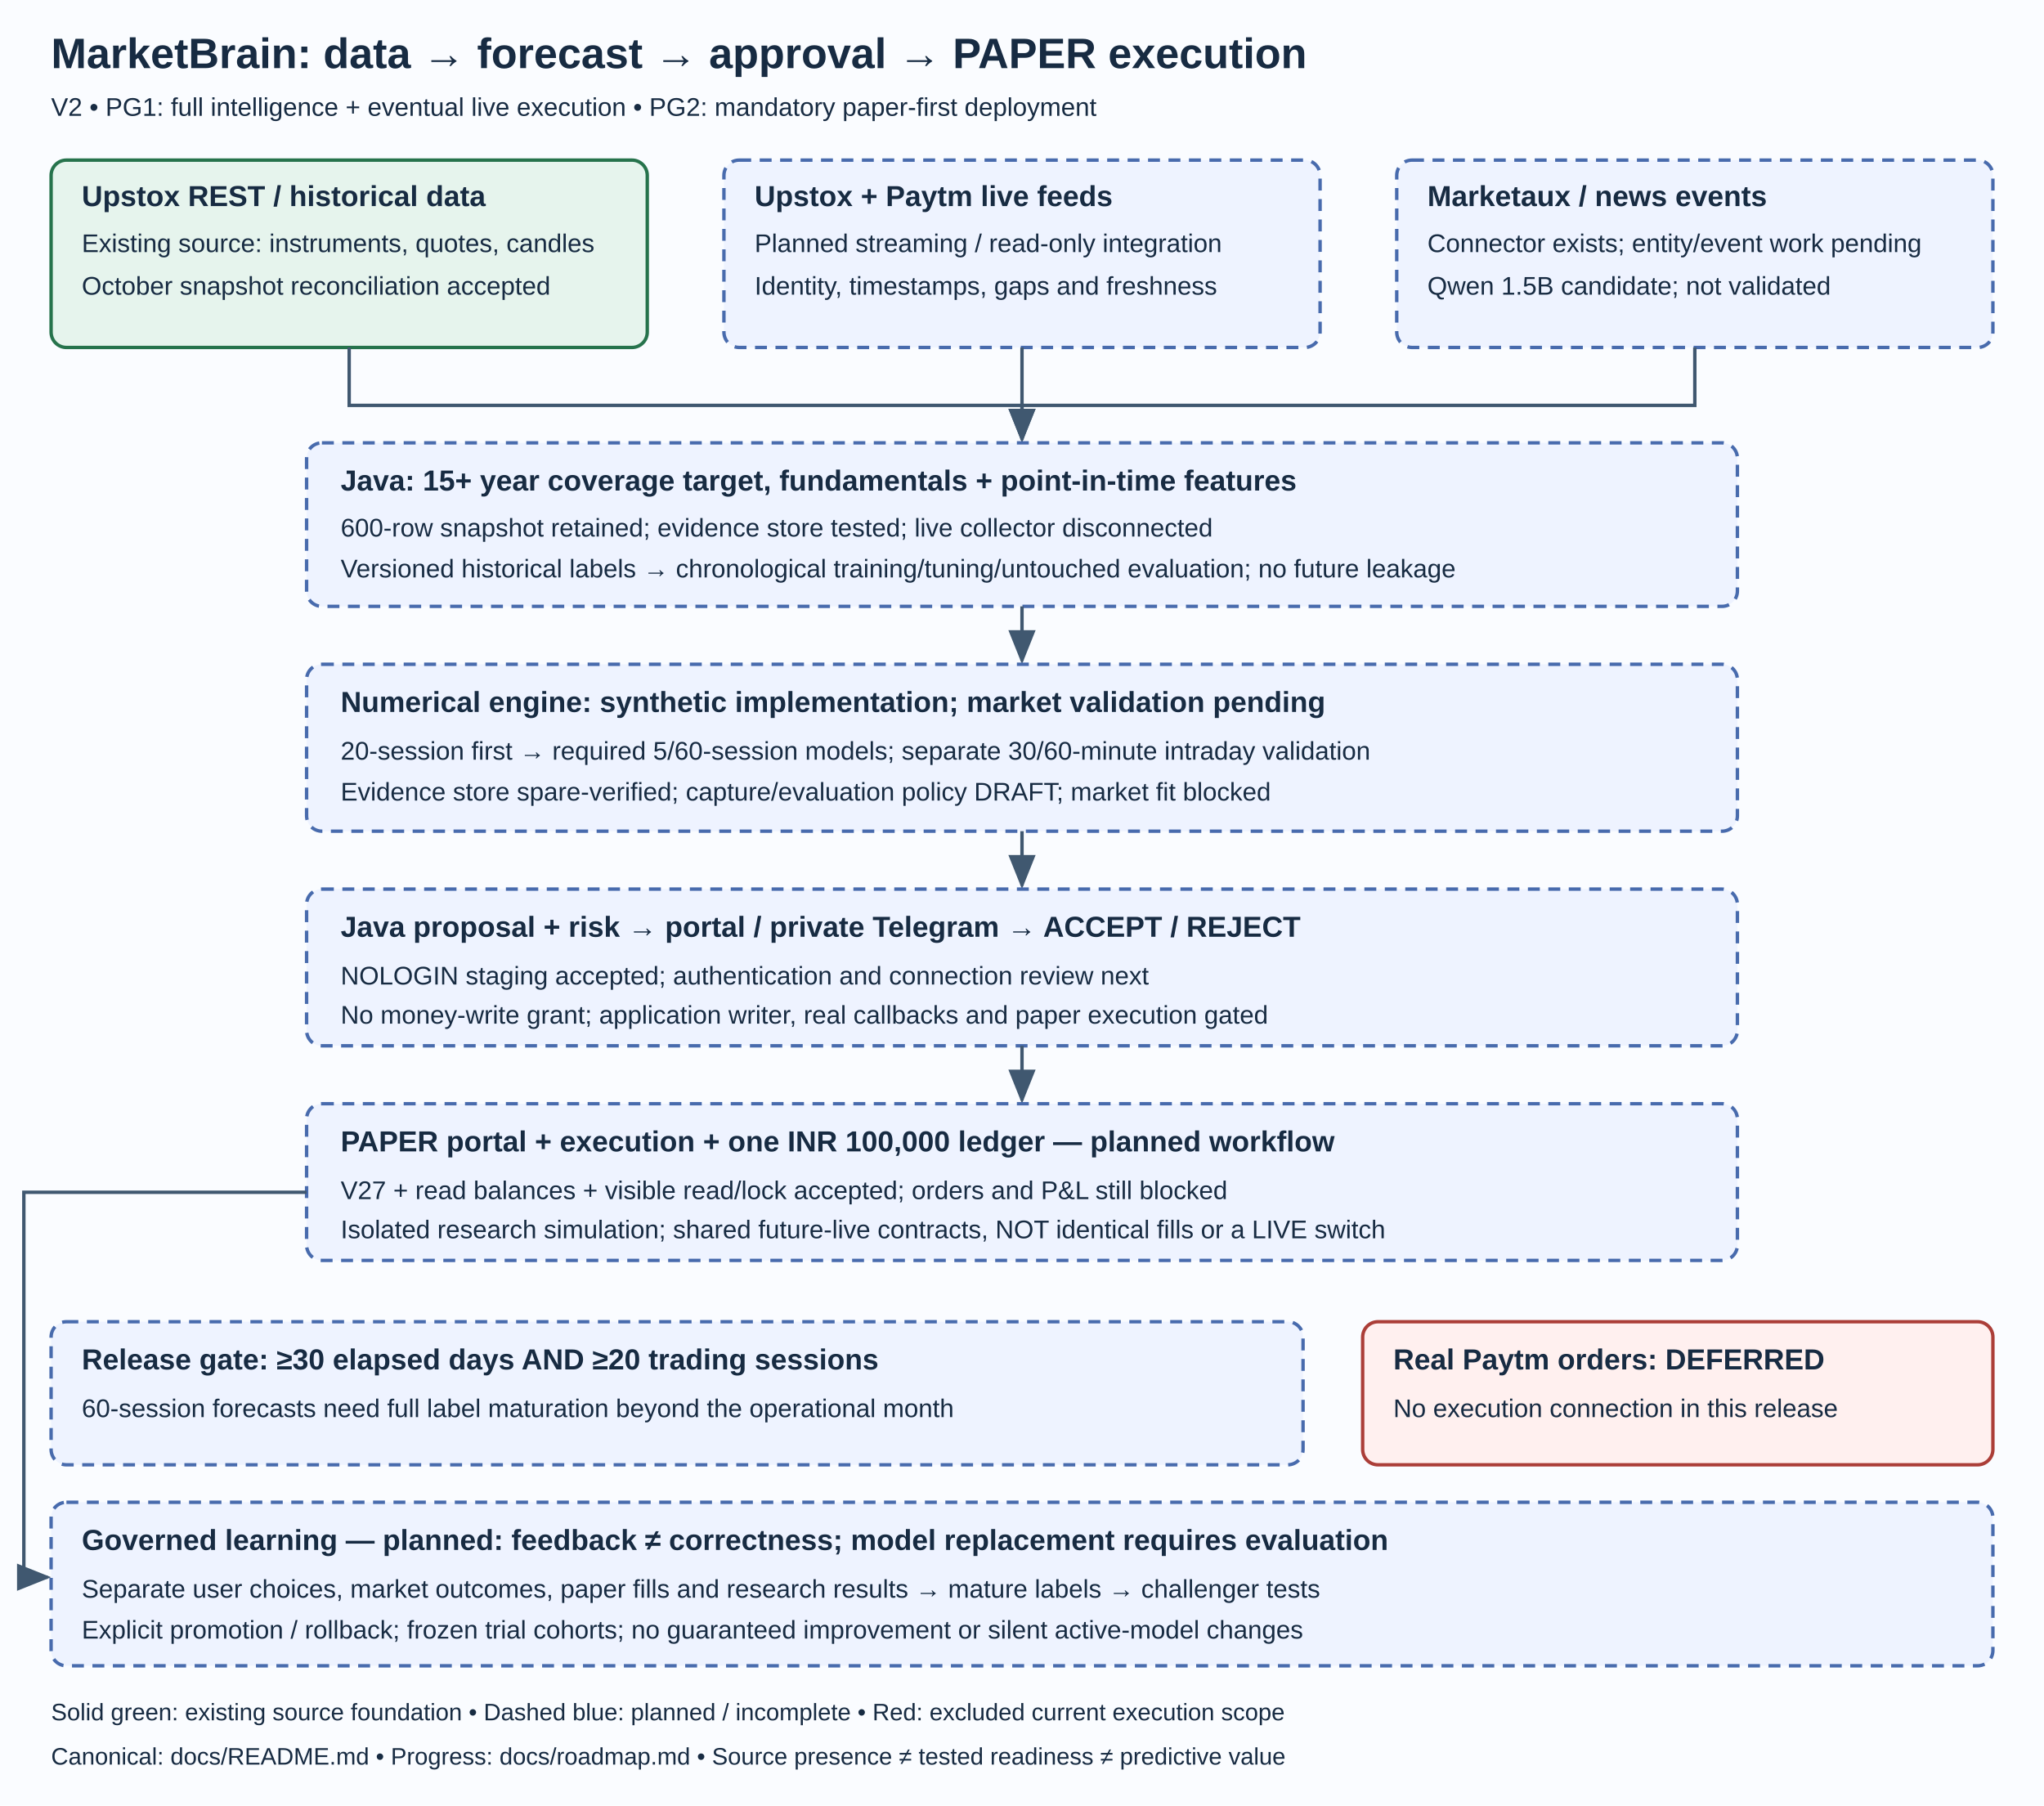
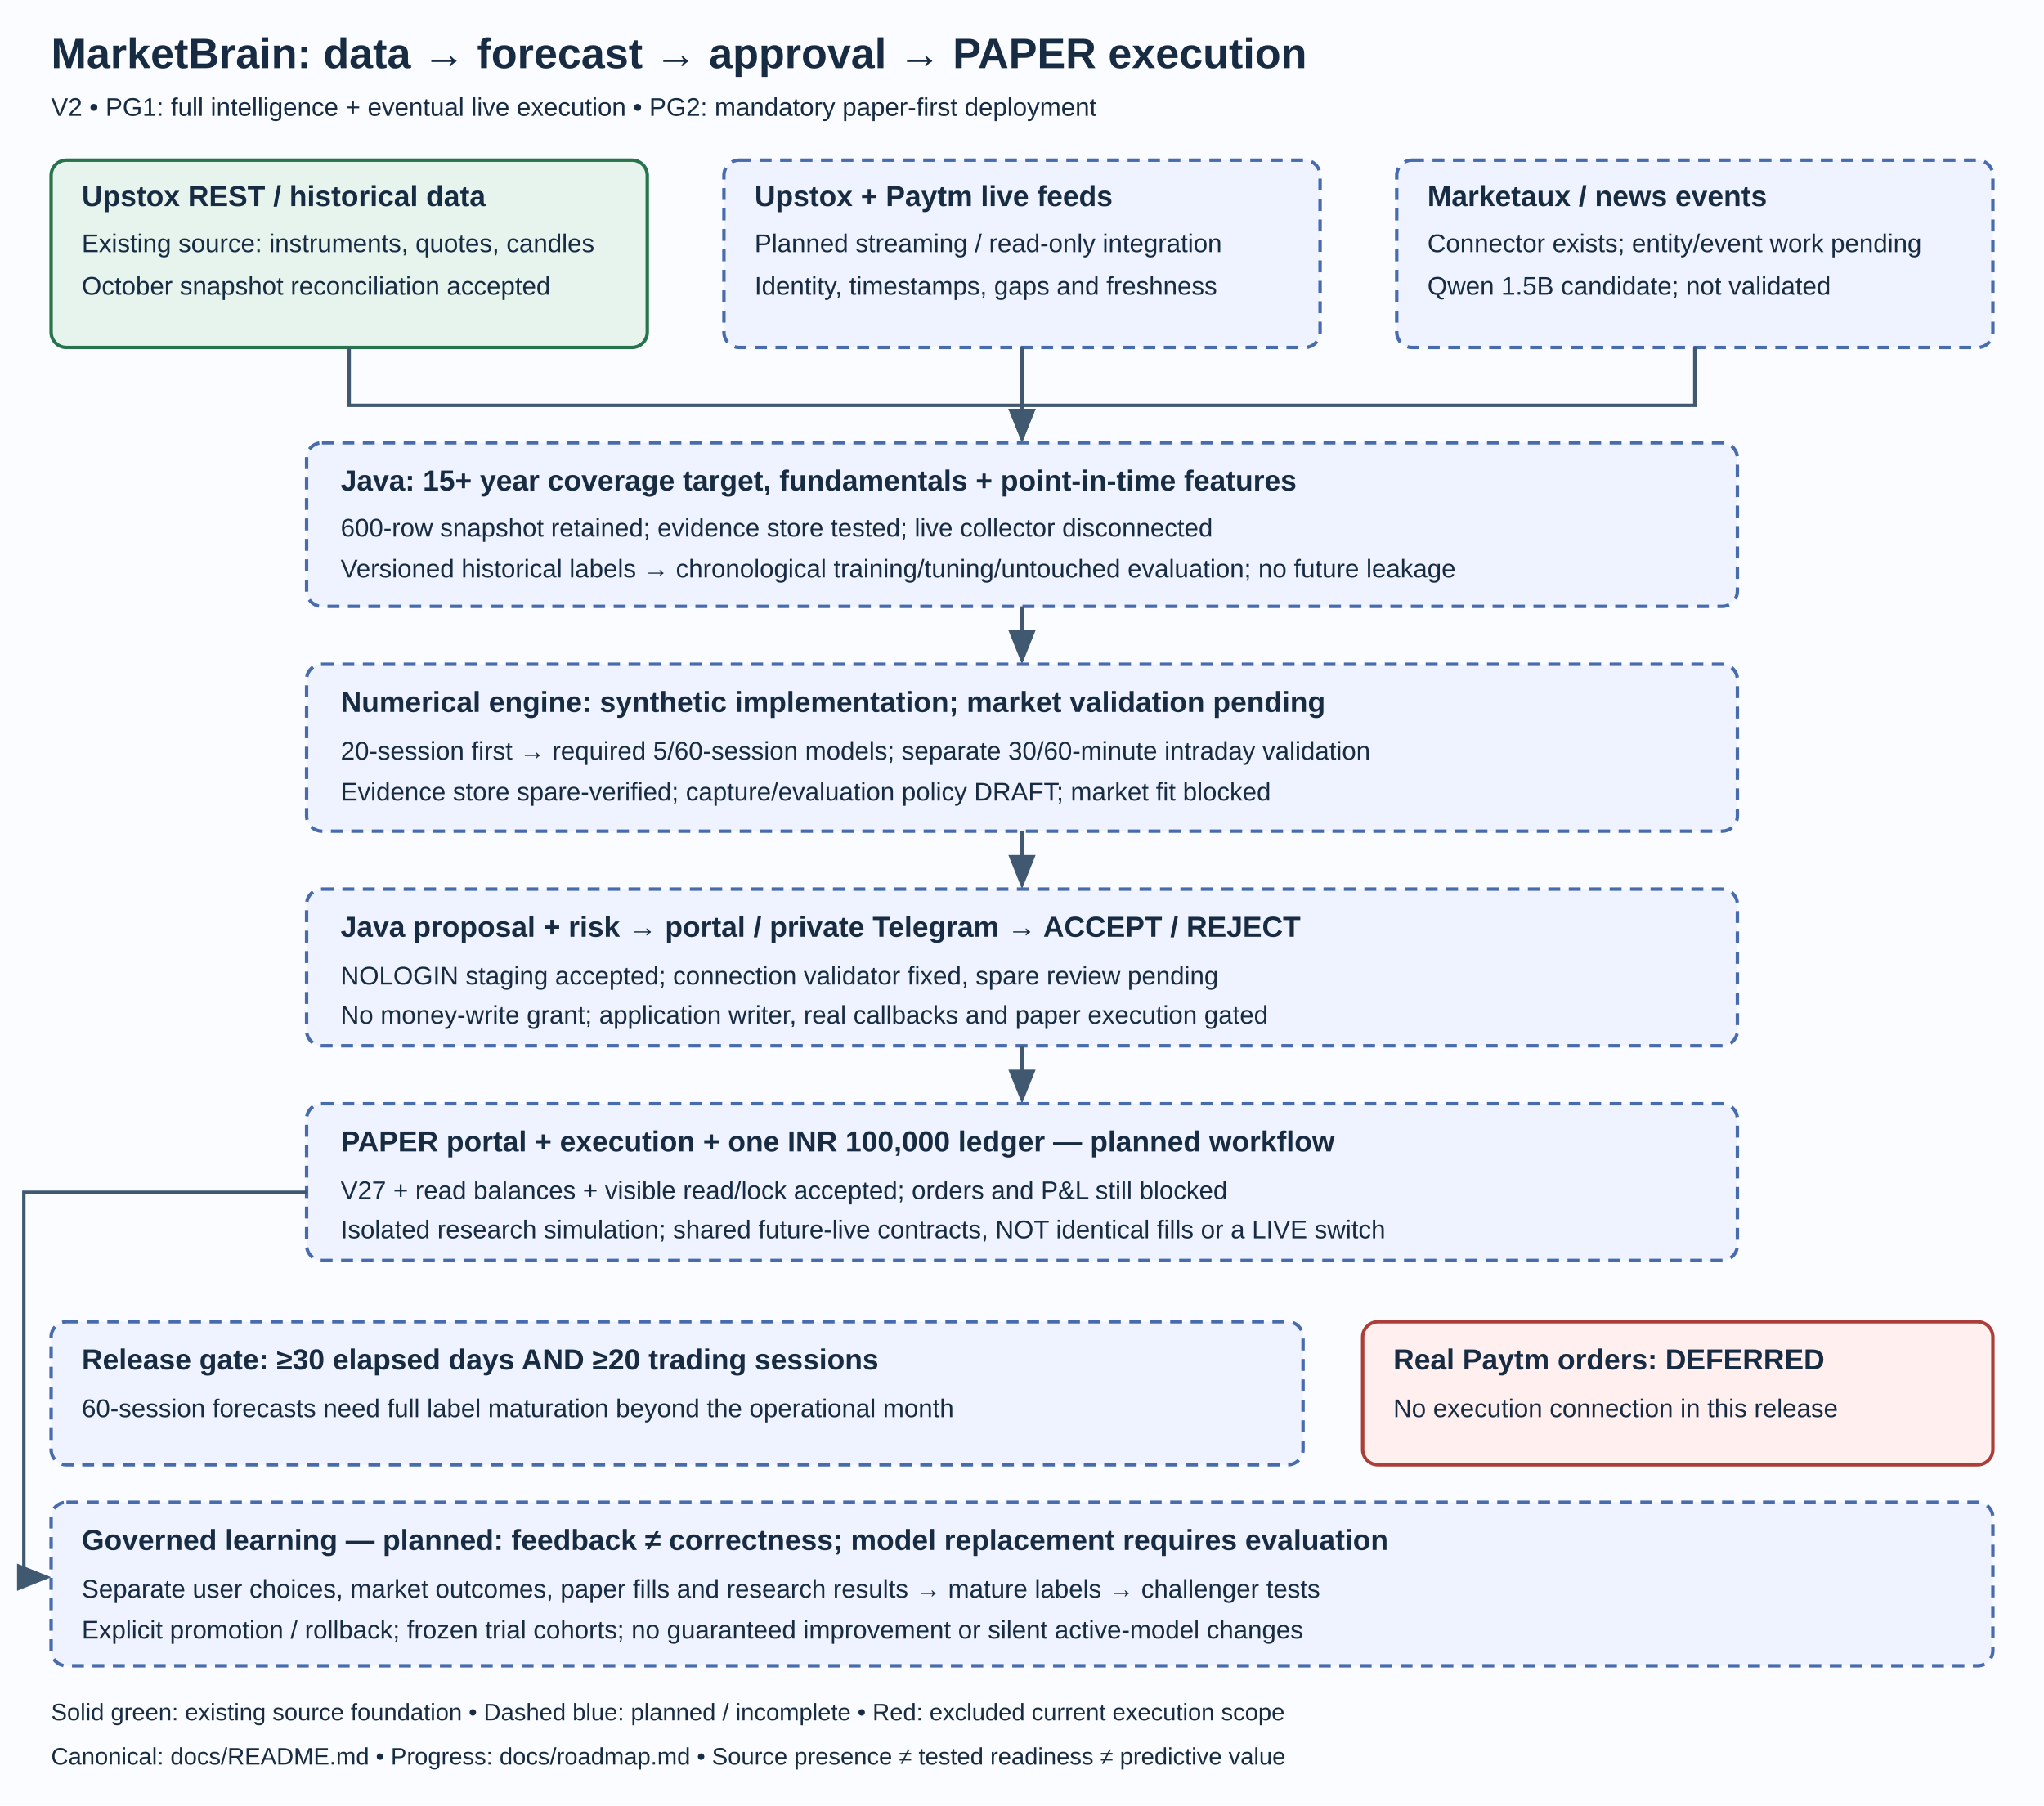
<svg xmlns="http://www.w3.org/2000/svg" width="1200" height="1060" viewBox="0 0 1200 1060" role="img" aria-labelledby="title desc">
  <defs>
    <marker id="arrow" markerWidth="10" markerHeight="8" refX="9" refY="4" orient="auto">
      <path d="M0,0 L10,4 L0,8 Z" fill="#405870" />
    </marker>
    <style>
      text { font-family: Arial, sans-serif; fill: #172b42; }
      .heading { font-size: 25px; font-weight: bold; }
      .label { font-size: 17px; font-weight: bold; }
      .body { font-size: 15px; }
      .small { font-size: 14px; }
      .existing { fill: #e6f4ed; stroke: #26734c; stroke-width: 2; }
      .planned { fill: #eef3ff; stroke: #486bad; stroke-width: 2; stroke-dasharray: 7 5; }
      .blocked { fill: #fff0ef; stroke: #ab3e38; stroke-width: 2; }
      .line { fill: none; stroke: #405870; stroke-width: 2; marker-end: url(#arrow); }
    </style>
  </defs>
  <rect width="1200" height="1060" fill="#fafcff" />
  <text x="30" y="40" class="heading">MarketBrain: data → forecast → approval → PAPER execution</text>
  <text x="30" y="68" class="body">V2 • PG1: full intelligence + eventual live execution • PG2: mandatory paper-first deployment</text>
  <rect x="30" y="94" width="350" height="110" rx="9" class="existing" />
  <text x="48" y="121" class="label">Upstox REST / historical data</text>
  <text x="48" y="148" class="body">Existing source: instruments, quotes, candles</text>
  <text x="48" y="173" class="body">October snapshot reconciliation accepted</text>
  <rect x="425" y="94" width="350" height="110" rx="9" class="planned" />
  <text x="443" y="121" class="label">Upstox + Paytm live feeds</text>
  <text x="443" y="148" class="body">Planned streaming / read-only integration</text>
  <text x="443" y="173" class="body">Identity, timestamps, gaps and freshness</text>
  <rect x="820" y="94" width="350" height="110" rx="9" class="planned" />
  <text x="838" y="121" class="label">Marketaux / news events</text>
  <text x="838" y="148" class="body">Connector exists; entity/event work pending</text>
  <text x="838" y="173" class="body">Qwen 1.5B candidate; not validated</text>
  <path d="M205 204 V238 H600 V258" class="line" />
  <path d="M600 204 V258" class="line" />
  <path d="M995 204 V238 H600" fill="none" stroke="#405870" stroke-width="2" />
  <rect x="180" y="260" width="840" height="96" rx="9" class="planned" />
  <text x="200" y="288" class="label">Java: 15+ year coverage target, fundamentals + point-in-time features</text>
  <text x="200" y="315" class="body">600-row snapshot retained; evidence store tested; live collector disconnected</text>
  <text x="200" y="339" class="body">Versioned historical labels → chronological training/tuning/untouched evaluation; no future leakage</text>
  <path d="M600 356 V388" class="line" />
  <rect x="180" y="390" width="840" height="98" rx="9" class="planned" />
  <text x="200" y="418" class="label">Numerical engine: synthetic implementation; market validation pending</text>
  <text x="200" y="446" class="body">20-session first → required 5/60-session models; separate 30/60-minute intraday validation</text>
  <text x="200" y="470" class="body">Evidence store spare-verified; capture/evaluation policy DRAFT; market fit blocked</text>
  <path d="M600 488 V520" class="line" />
  <rect x="180" y="522" width="840" height="92" rx="9" class="planned" />
  <text x="200" y="550" class="label">Java proposal + risk → portal / private Telegram → ACCEPT / REJECT</text>
-   <text x="200" y="578" class="body">NOLOGIN staging accepted; authentication and connection review next</text>
+   <text x="200" y="578" class="body">NOLOGIN staging accepted; connection validator fixed, spare review pending</text>
  <text x="200" y="601" class="body">No money-write grant; application writer, real callbacks and paper execution gated</text>
  <path d="M600 614 V646" class="line" />
  <rect x="180" y="648" width="840" height="92" rx="9" class="planned" />
  <text x="200" y="676" class="label">PAPER portal + execution + one INR 100,000 ledger — planned workflow</text>
  <text x="200" y="704" class="body">V27 + read balances + visible read/lock accepted; orders and P&amp;L still blocked</text>
  <text x="200" y="727" class="body">Isolated research simulation; shared future-live contracts, NOT identical fills or a LIVE switch</text>
  <rect x="30" y="776" width="735" height="84" rx="9" class="planned" />
  <text x="48" y="804" class="label">Release gate: ≥30 elapsed days AND ≥20 trading sessions</text>
  <text x="48" y="832" class="body">60-session forecasts need full label maturation beyond the operational month</text>
  <rect x="800" y="776" width="370" height="84" rx="9" class="blocked" />
  <text x="818" y="804" class="label">Real Paytm orders: DEFERRED</text>
  <text x="818" y="832" class="body">No execution connection in this release</text>
  <path d="M180 700 H14 V926 H28" class="line" />
  <rect x="30" y="882" width="1140" height="96" rx="9" class="planned" />
  <text x="48" y="910" class="label">Governed learning — planned: feedback ≠ correctness; model replacement requires evaluation</text>
  <text x="48" y="938" class="body">Separate user choices, market outcomes, paper fills and research results → mature labels → challenger tests</text>
  <text x="48" y="962" class="body">Explicit promotion / rollback; frozen trial cohorts; no guaranteed improvement or silent active-model changes</text>
  <text x="30" y="1010" class="small">Solid green: existing source foundation • Dashed blue: planned / incomplete • Red: excluded current execution scope</text>
  <text x="30" y="1036" class="small">Canonical: docs/README.md • Progress: docs/roadmap.md • Source presence ≠ tested readiness ≠ predictive value</text>
</svg>
